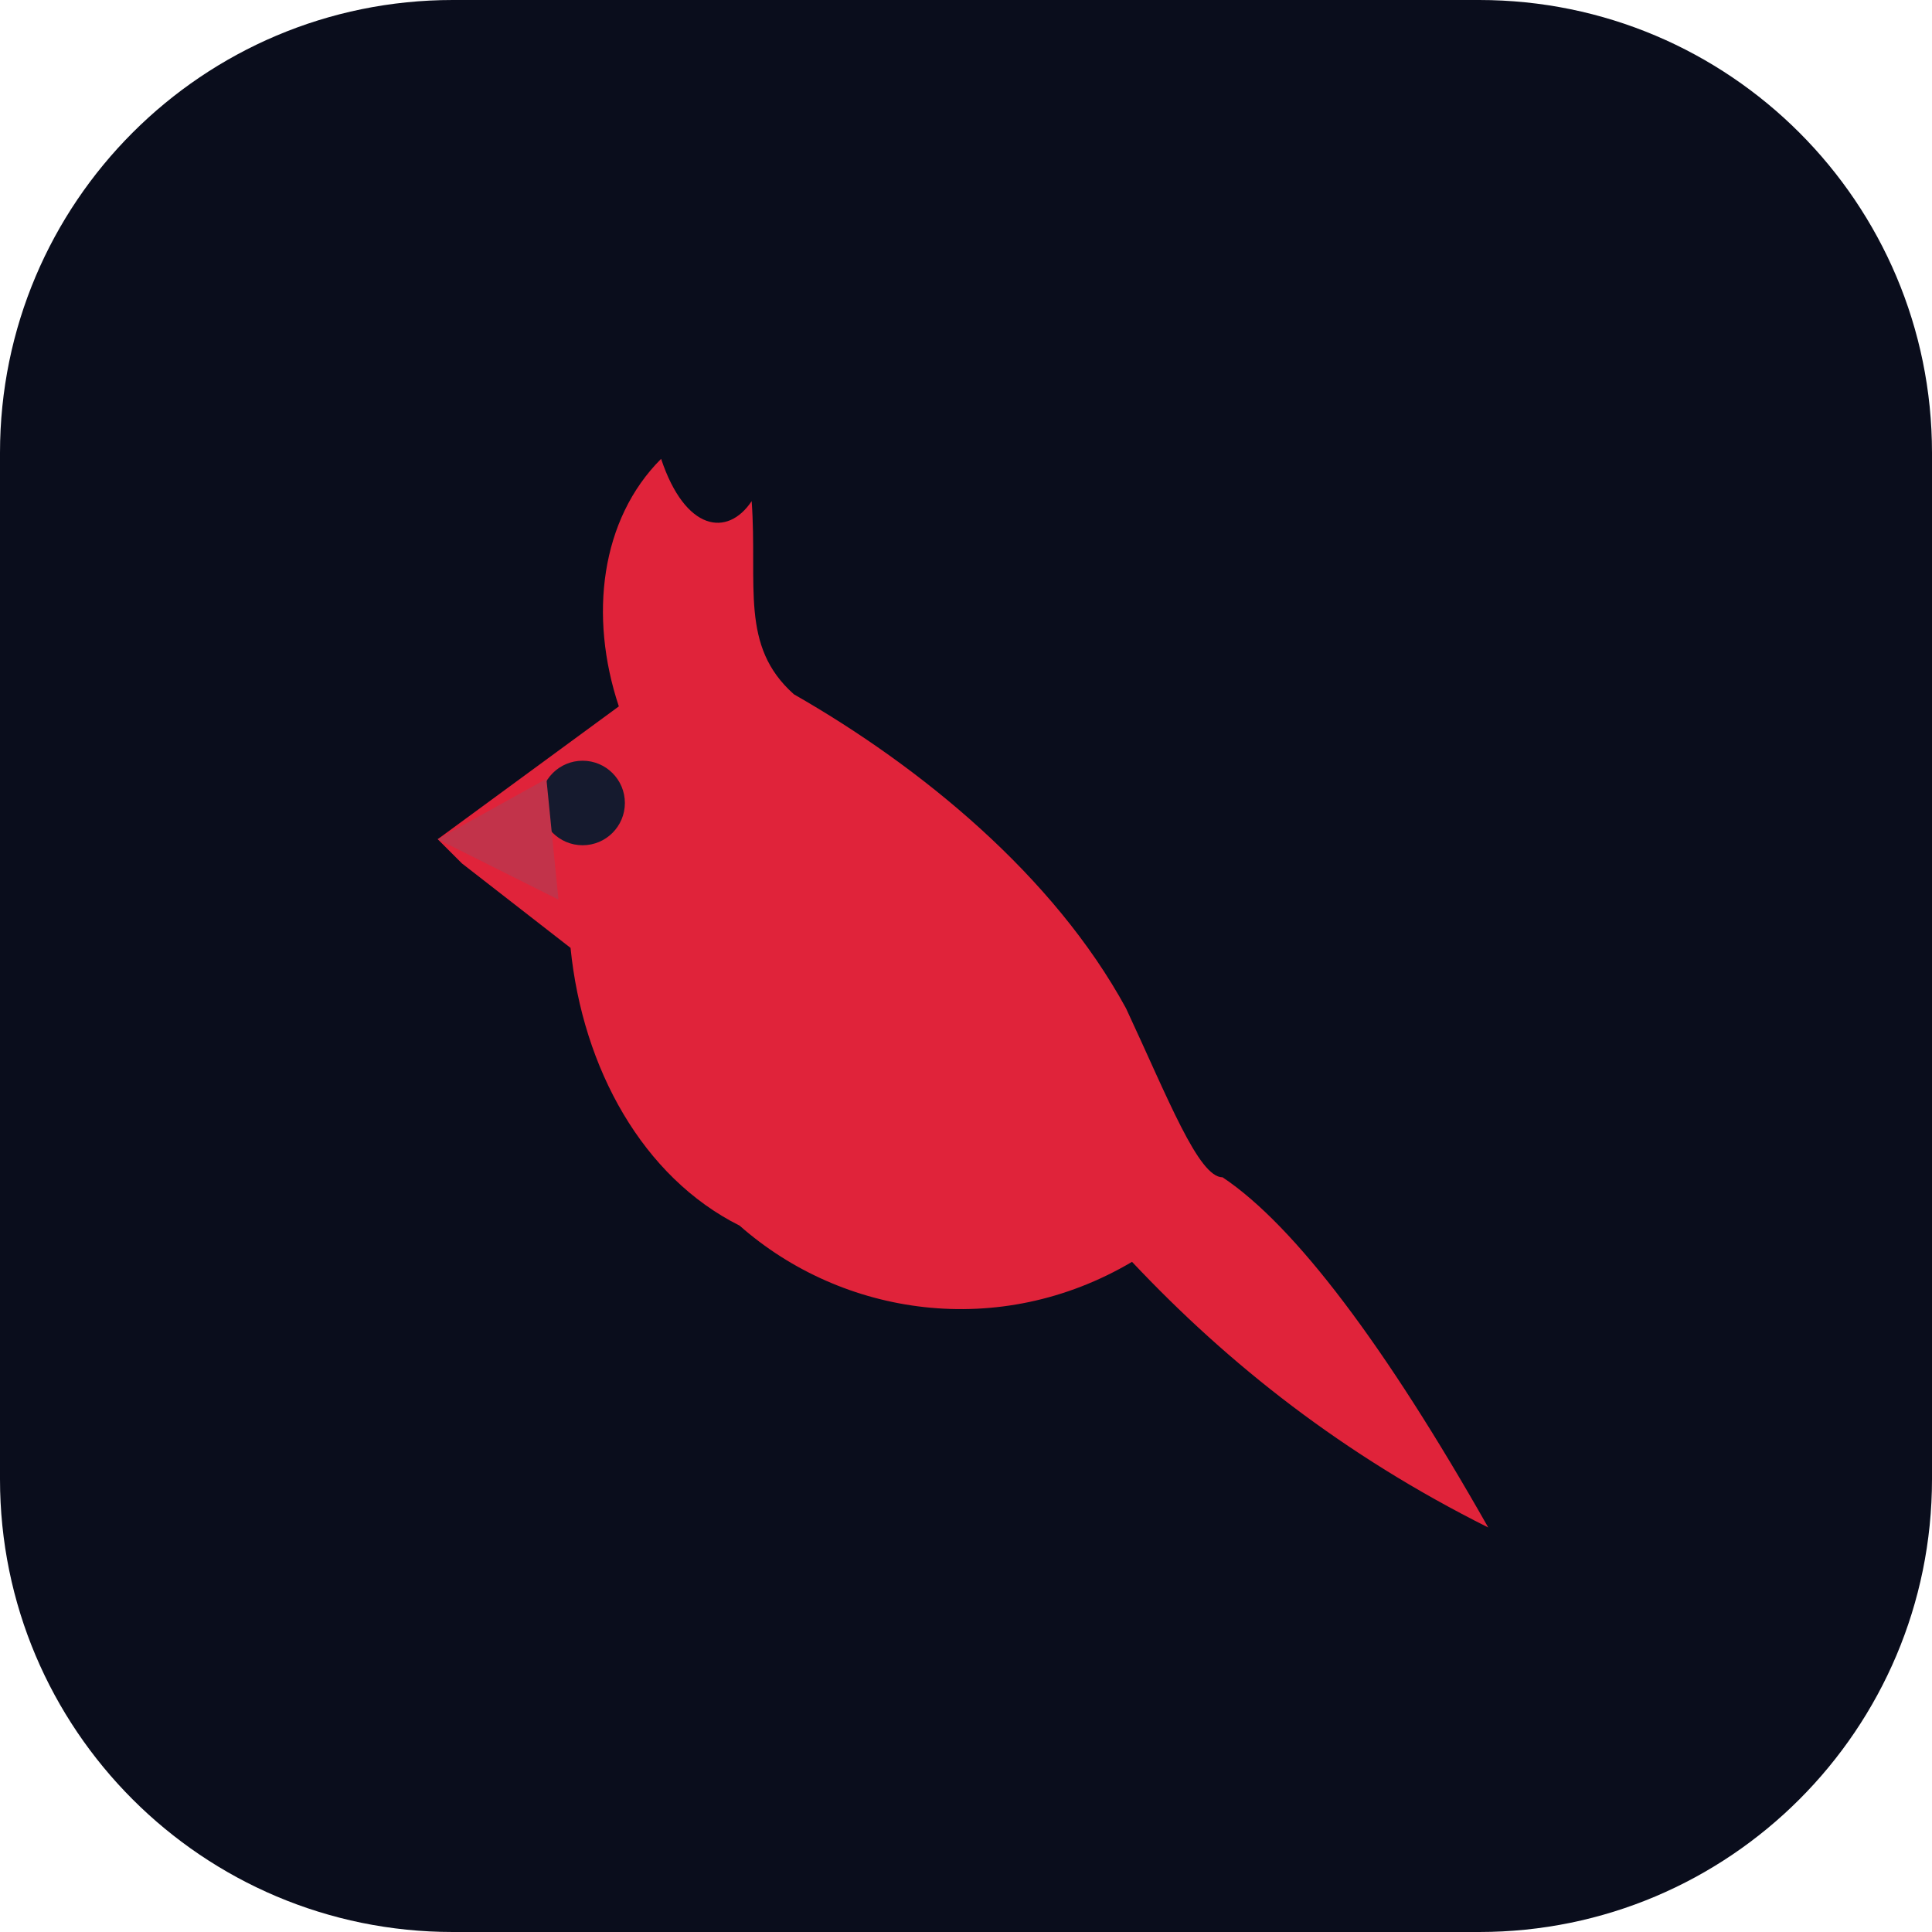
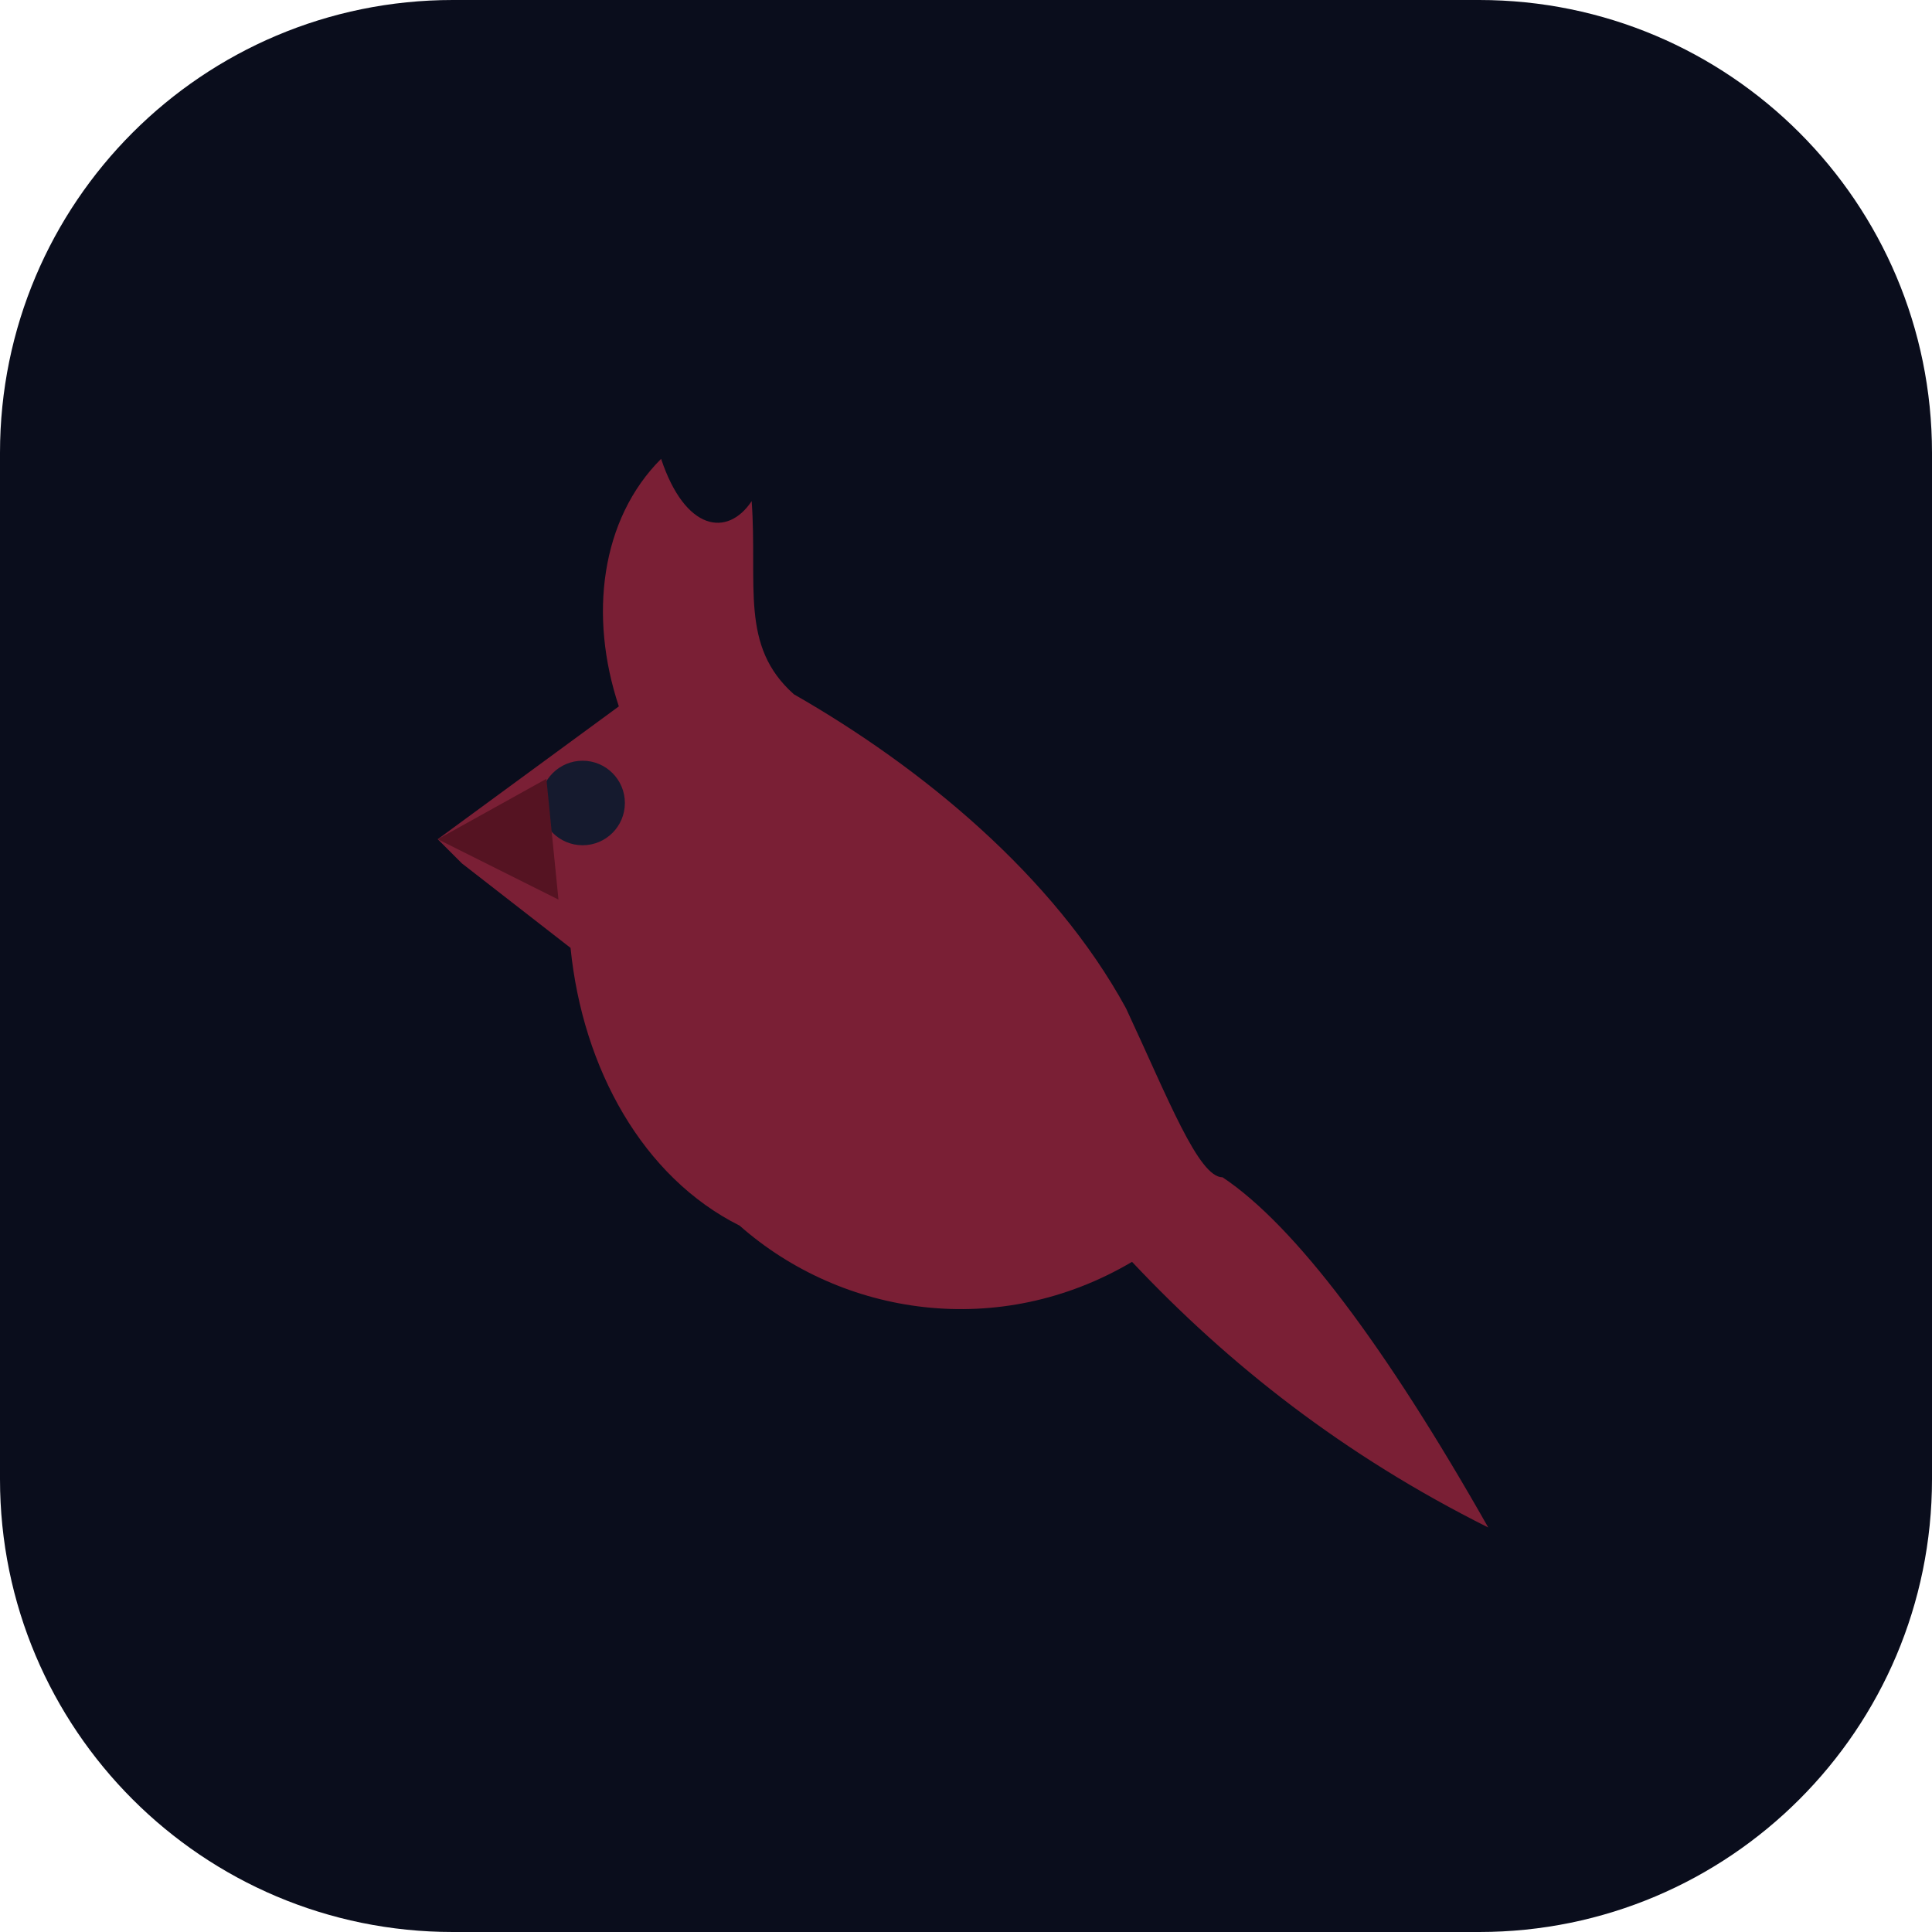
<svg xmlns="http://www.w3.org/2000/svg" viewBox="0 0 64 64">
  <rect width="64" height="64" rx="15" fill="#0a0d1c" />
  <g transform="translate(6.5,9) scale(0.2)">
-     <path fill="#e0233a" d="M40 94 L70 72 C65 57 67 41 77 31 C81 43 88 44 92 38 C93 52 90 62 99 70 C120 82 142 100 154 122 C161 137 166 150 170 150 C182 158 197 178 214 208 C190 196 171 181 155 164 C133 177 107 173 90 158 C74 150 64 132 62 112 L44 98 Z" />
+     <path fill="#7a1f35" d="M40 94 L70 72 C65 57 67 41 77 31 C81 43 88 44 92 38 C93 52 90 62 99 70 C120 82 142 100 154 122 C161 137 166 150 170 150 C182 158 197 178 214 208 C190 196 171 181 155 164 C133 177 107 173 90 158 C74 150 64 132 62 112 L44 98 Z" />
    <circle cx="64" cy="88" r="7" fill="#151a2e" />
-     <path fill="#c2334a" d="M40 94 L58 84 L60 104 Z" />
+     <path fill="#551322" d="M40 94 L58 84 L60 104 Z" />
  </g>
</svg>
